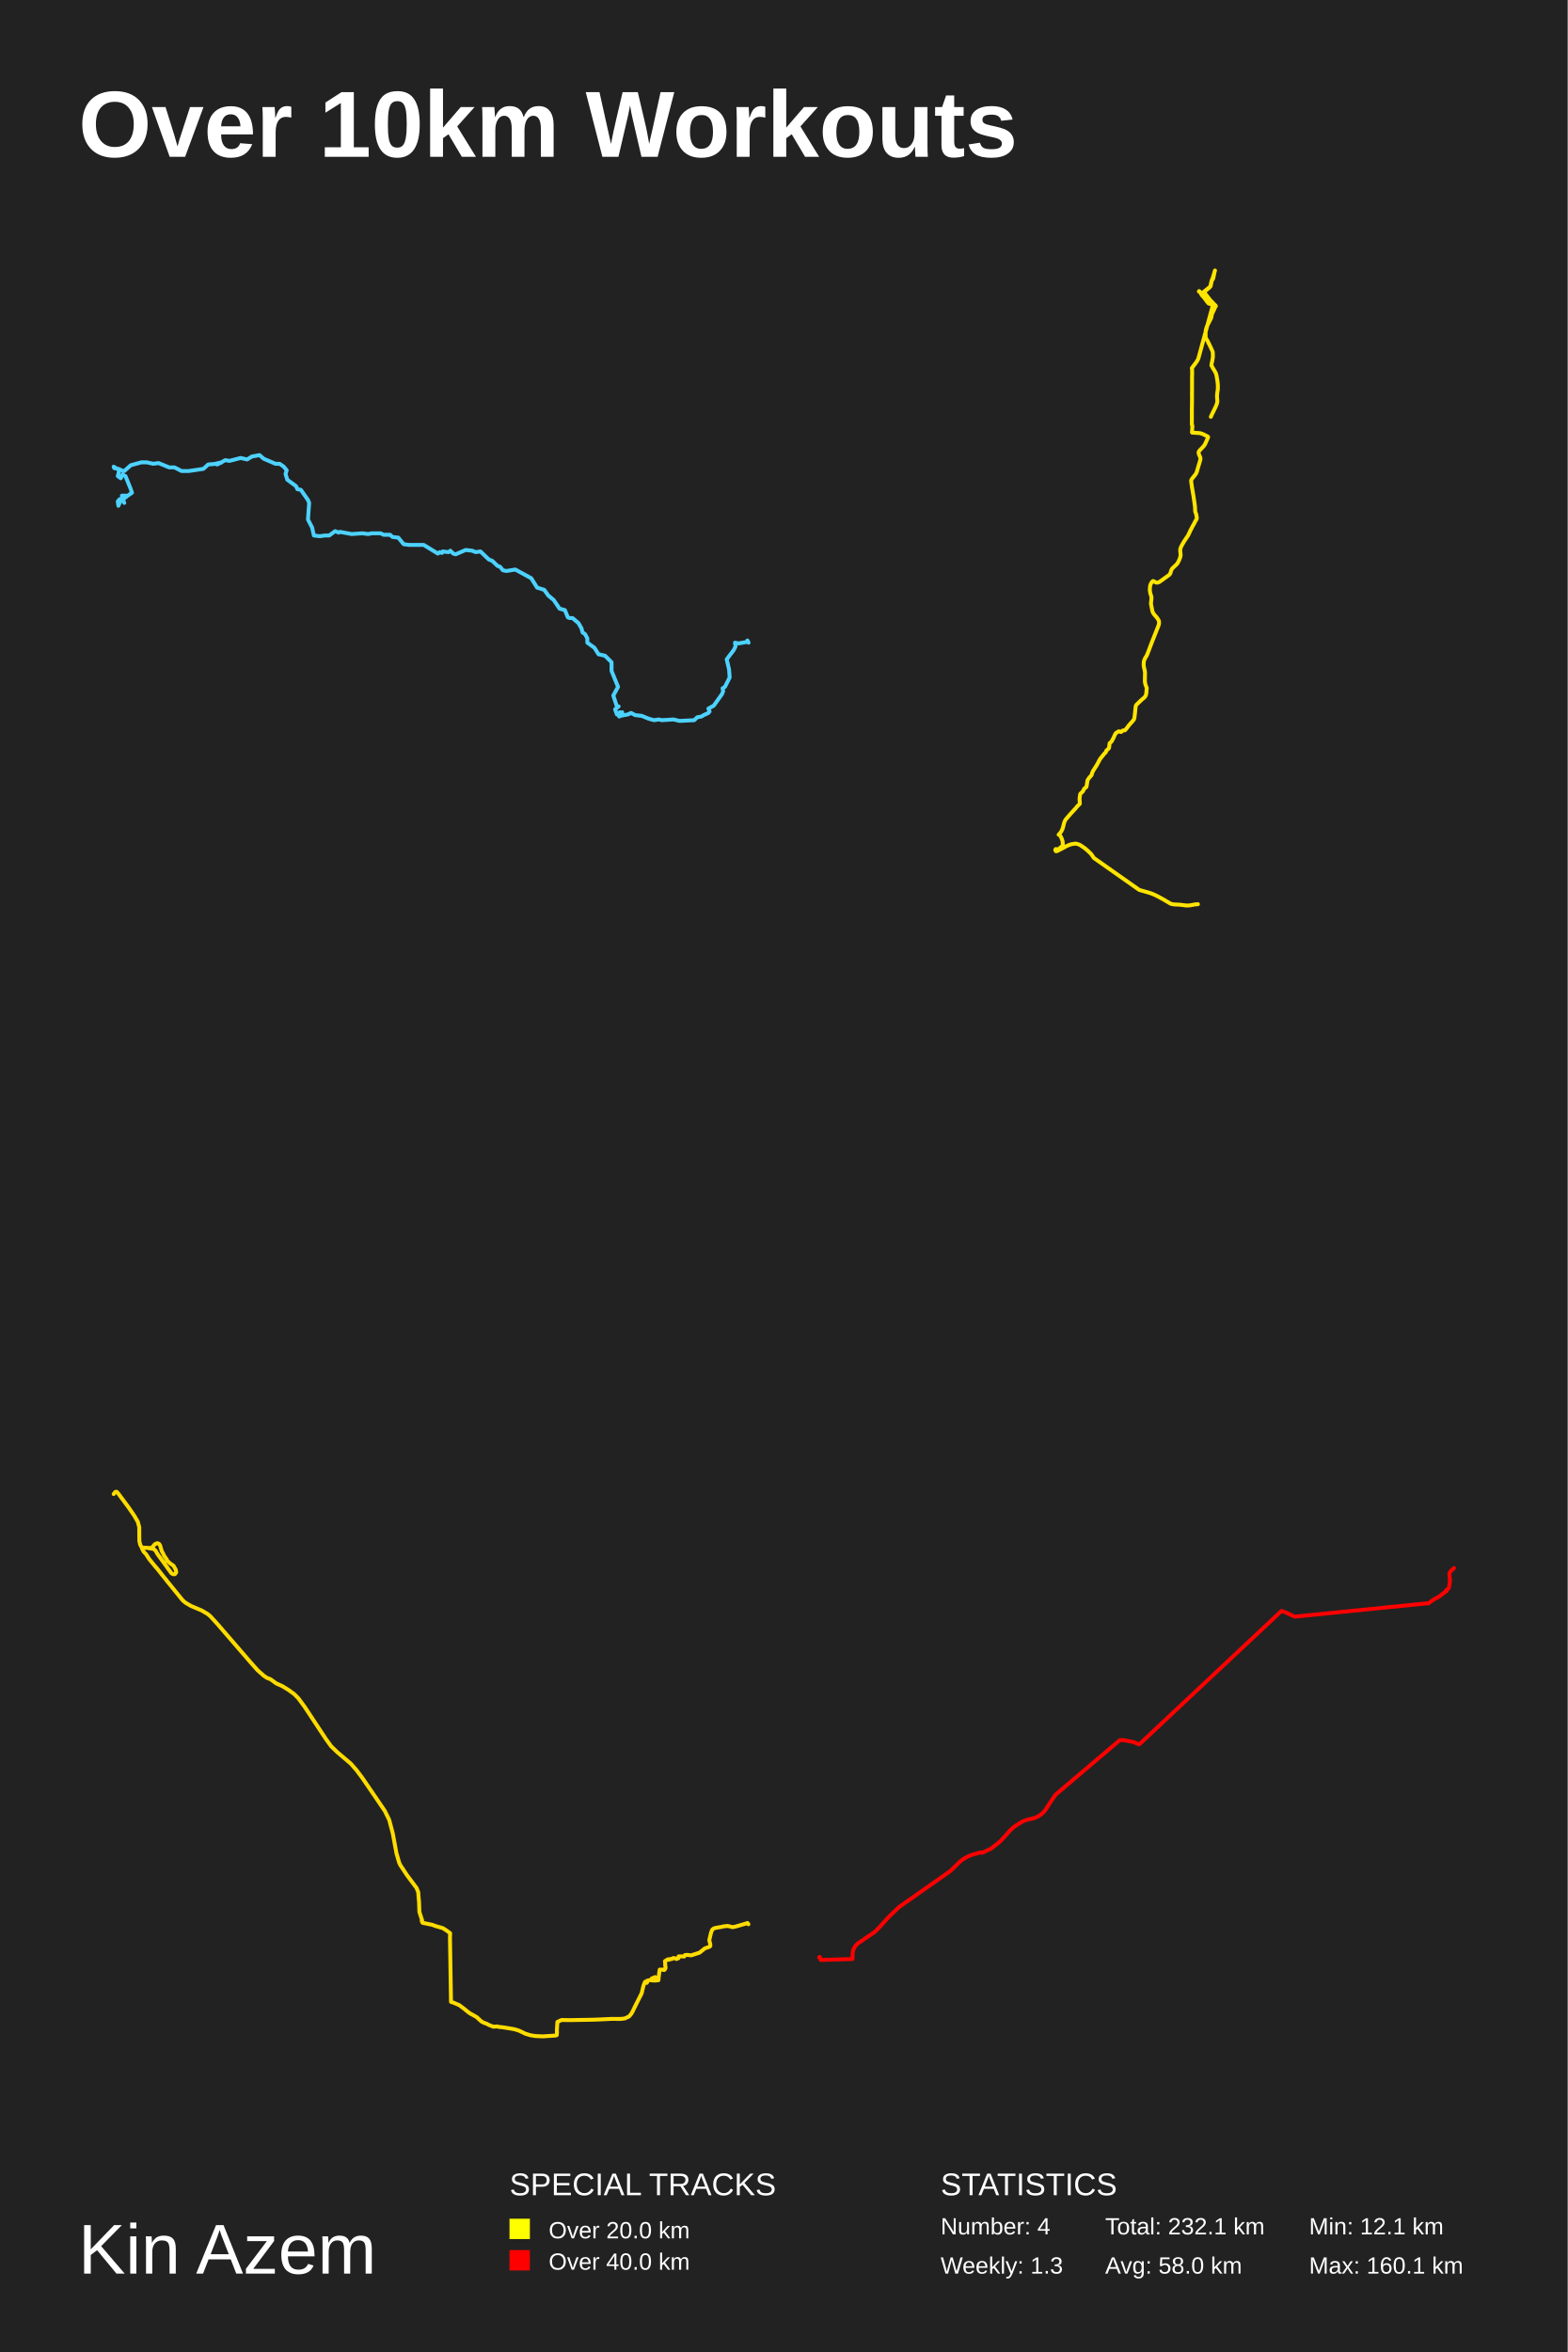
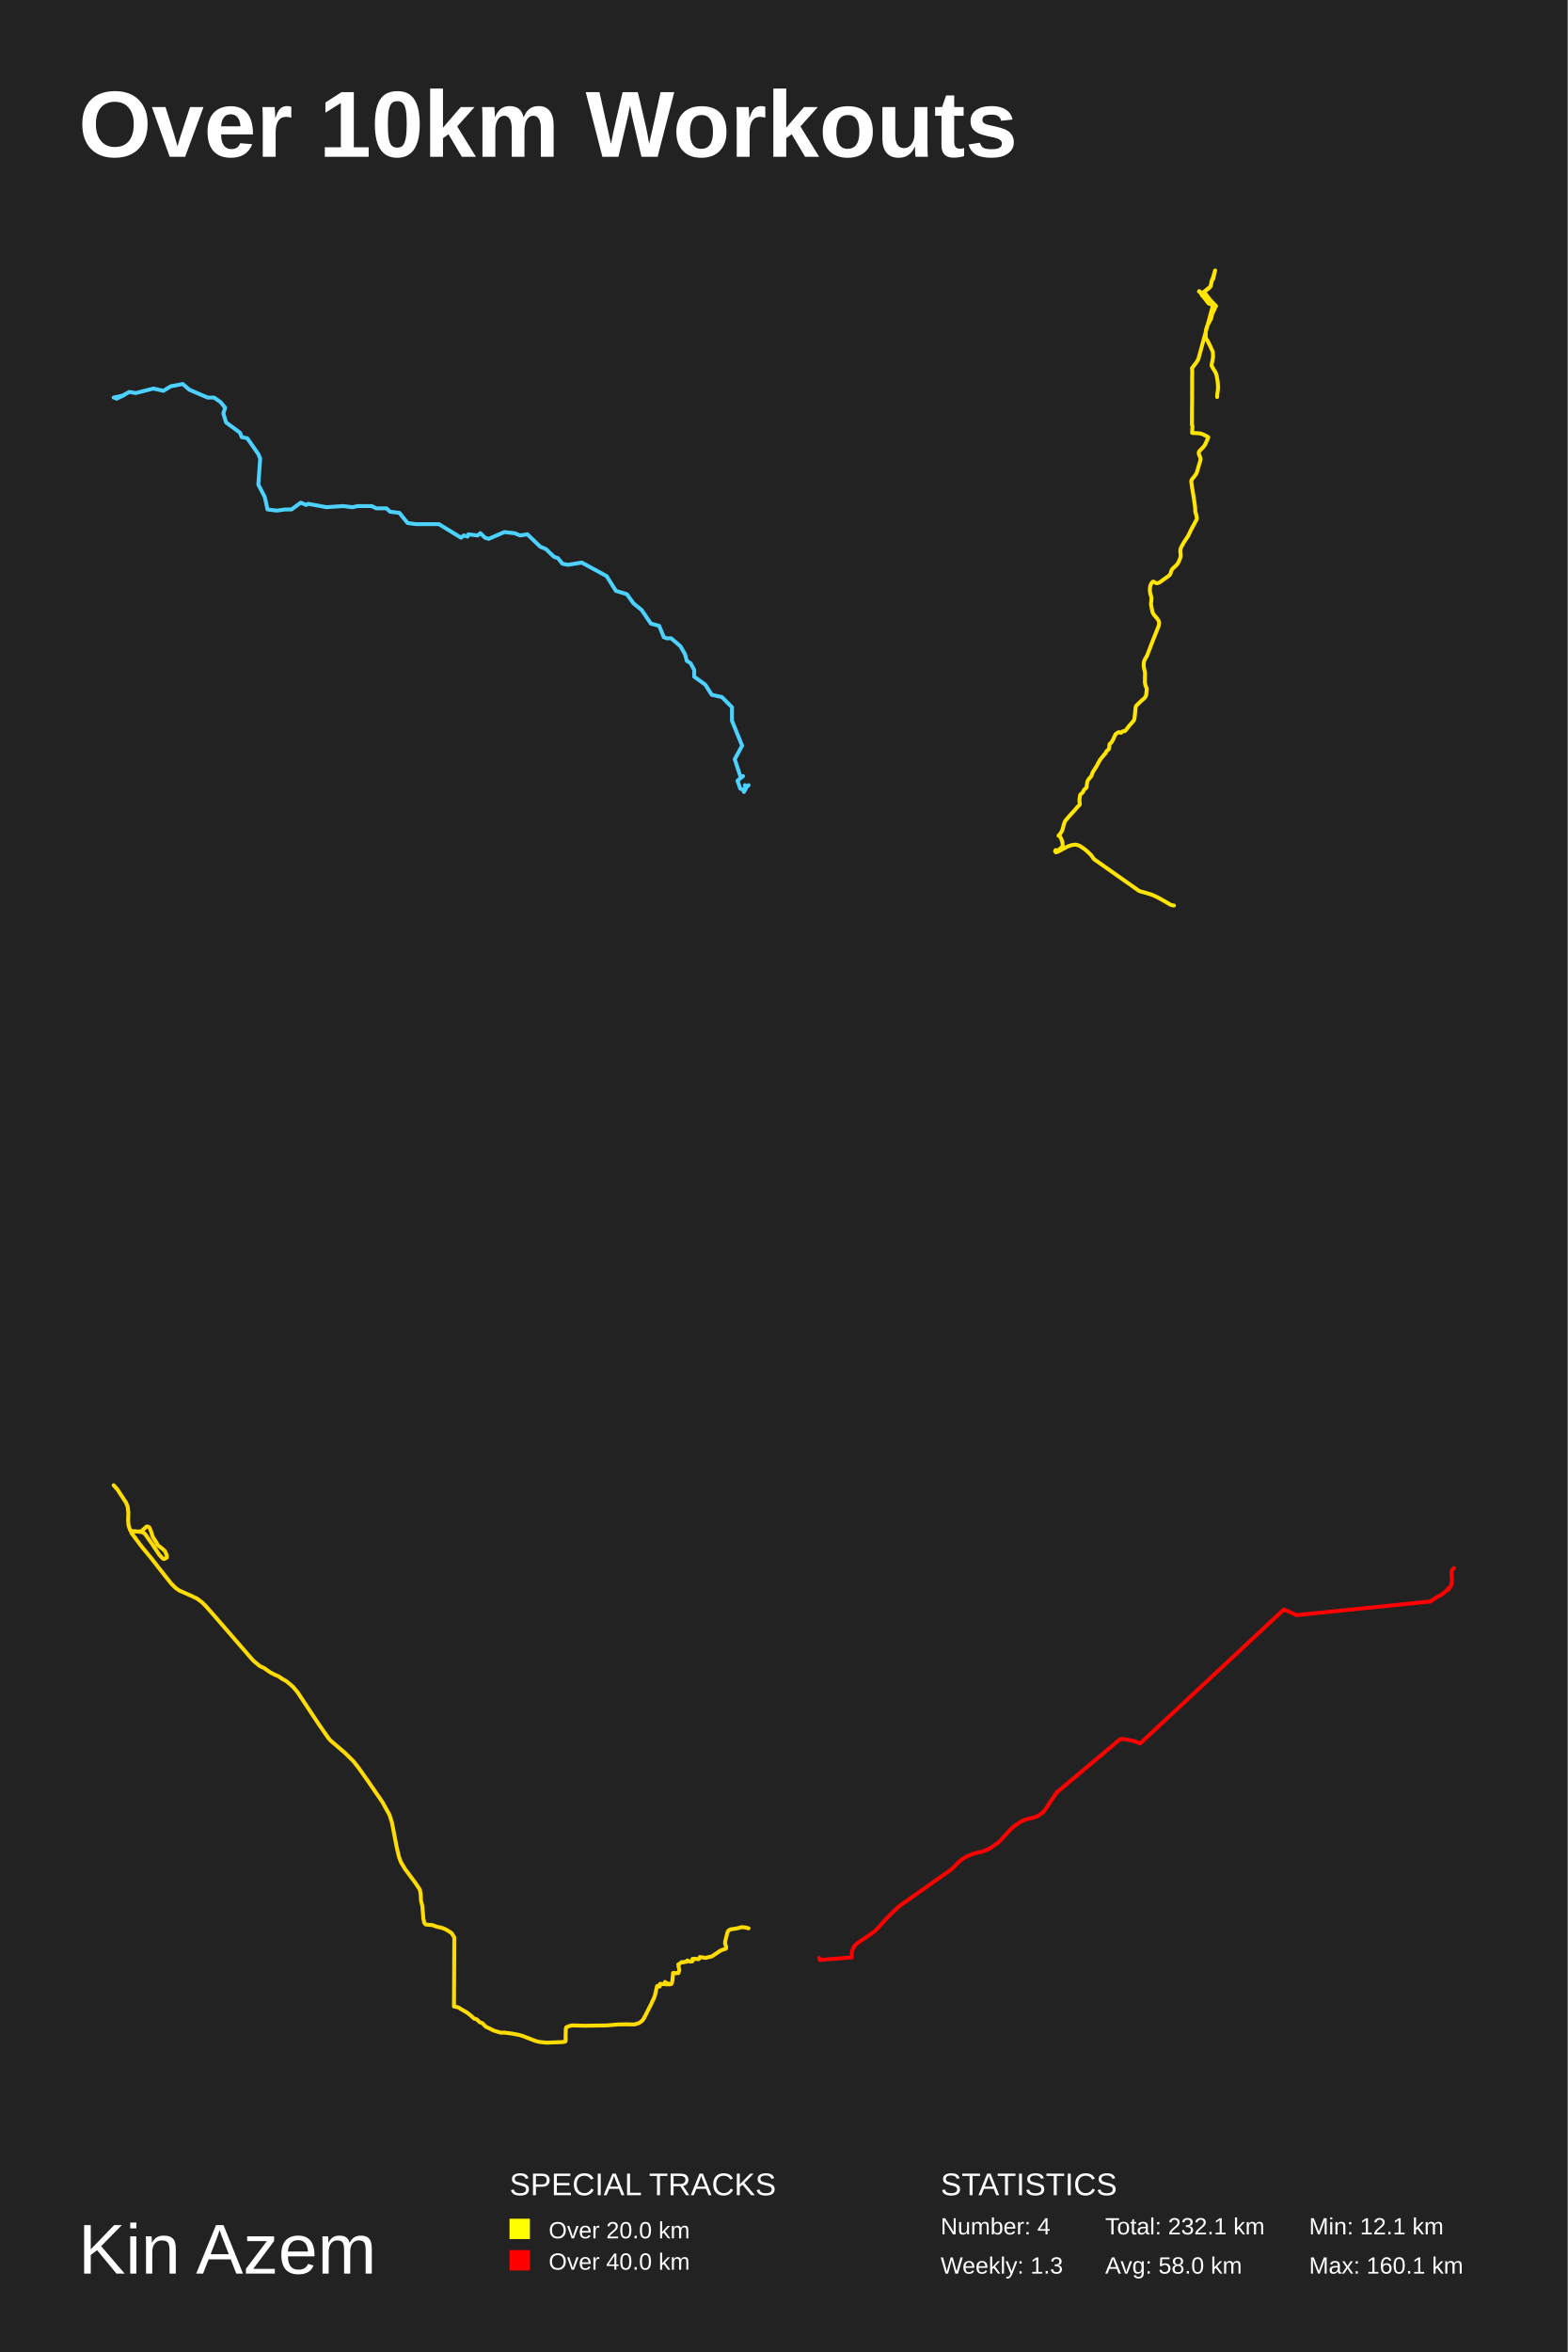
<svg xmlns="http://www.w3.org/2000/svg" baseProfile="full" height="300mm" version="1.1" viewBox="0,0,200,300" width="200mm">
  <defs />
  <rect fill="#222222" height="300" width="200" x="0" y="0" />
  <text fill="#FFFFFF" style="font-size:12px; font-family:Arial; font-weight:bold;" x="10" y="20">Over 10km Workouts</text>
  <text fill="#FFFFFF" style="font-size:9px; font-family:Arial" x="10" y="290">Kin Azem</text>
  <text fill="#FFFFFF" style="font-size:4px; font-family:Arial" x="65" y="280">SPECIAL TRACKS</text>
  <rect fill="yellow" height="2.6" width="2.6" x="65" y="283" />
  <text fill="#FFFFFF" style="font-size:3px; font-family:Arial" x="70" y="285.5">Over 20.0 km</text>
  <rect fill="red" height="2.6" width="2.6" x="65" y="287" />
  <text fill="#FFFFFF" style="font-size:3px; font-family:Arial" x="70" y="289.5">Over 40.0 km</text>
  <text fill="#FFFFFF" style="font-size:4px; font-family:Arial" x="120" y="280">STATISTICS</text>
  <text fill="#FFFFFF" style="font-size:3px; font-family:Arial" x="120" y="285">Number: 4</text>
  <text fill="#FFFFFF" style="font-size:3px; font-family:Arial" x="120" y="290">Weekly: 1.3</text>
  <text fill="#FFFFFF" style="font-size:3px; font-family:Arial" x="141" y="285">Total: 232.1 km</text>
  <text fill="#FFFFFF" style="font-size:3px; font-family:Arial" x="141" y="290">Avg: 58.0 km</text>
  <text fill="#FFFFFF" style="font-size:3px; font-family:Arial" x="167" y="285">Min: 12.1 km</text>
  <text fill="#FFFFFF" style="font-size:3px; font-family:Arial" x="167" y="290">Max: 160.1 km</text>
-   <polyline fill="none" opacity="1" points="95.5,81.975 95.349,81.698 95.425,81.79 95.274,81.883 94.219,82.067 93.767,81.975 93.842,82.437 93.616,82.899 92.712,84.1 93.013,85.393 93.089,86.409 92.486,87.61 92.185,87.795 92.26,88.165 92.109,88.534 91.054,90.012 90.376,90.382 90.527,90.751 90.376,90.936 89.773,91.213 89.472,91.398 88.945,91.49 88.568,91.86 86.684,91.952 85.931,91.768 84.424,91.86 84.047,91.768 83.444,91.86 82.766,91.675 81.862,91.306 81.033,91.213 80.506,90.936 80.129,91.121 79.149,91.306 78.999,91.213 79.375,90.844 78.999,91.213 79.225,90.936 79.074,90.844 79.149,91.121 78.999,91.398 78.923,91.213 78.697,91.121 78.471,90.474 78.923,90.105 78.697,90.105 78.245,88.719 78.848,87.61 78.019,85.578 78.019,84.469 77.19,83.638 76.361,83.453 75.834,82.622 74.93,81.975 74.93,81.421 74.628,80.867 74.327,80.682 74.176,80.127 73.8,79.481 73.046,78.834 72.669,78.834 72.443,78.742 72.067,77.818 71.388,77.633 70.635,76.525 69.957,75.97 69.429,75.231 68.525,74.954 67.772,73.753 65.737,72.644 64.607,72.829 64.155,72.737 63.778,72.275 63.477,72.182 62.799,71.536 62.347,71.351 61.292,70.335 60.689,70.427 60.237,70.242 59.408,70.15 58.127,70.704 57.826,70.612 57.449,70.242 57.223,70.427 56.469,70.335 56.394,70.52 56.093,70.427 55.867,70.612 54.058,69.503 52.174,69.503 51.496,69.411 50.818,68.58 50.065,68.487 49.763,68.21 48.934,68.21 48.558,68.025 47.427,68.025 46.975,68.118 46.222,68.025 44.866,68.118 43.359,67.84 43.208,67.933 42.756,67.748 42.002,68.302 41.475,68.302 40.797,68.395 40.043,68.302 39.817,67.286 39.29,66.27 39.44,64.145 39.29,63.776 38.386,62.482 37.933,62.39 37.783,62.02 36.653,61.189 36.427,60.45 36.577,59.988 36.2,59.526 35.673,59.156 35.146,59.156 33.639,58.51 33.111,58.048 32.132,58.232 31.529,58.602 30.7,58.417 29.268,58.787 28.741,58.694 28.063,59.064 27.46,59.156 28.289,58.971 27.686,59.249 27.535,59.156 27.611,59.156 26.556,59.249 25.953,59.803 24.069,60.08 23.165,60.08 22.261,59.618 21.583,59.618 20.227,59.064 19.548,59.156 18.72,58.971 18.041,58.971 16.685,59.341 15.856,60.08 15.706,60.08 15.103,59.803 14.575,59.711 14.5,59.526 15.103,59.895 15.178,60.172 15.027,60.727 15.404,61.004 15.63,60.542 16.007,60.727 16.685,62.39 16.836,62.852 16.158,63.314 16.082,63.406 16.082,63.221 15.555,63.221 15.856,63.314 15.63,63.776 15.253,63.683 15.027,63.96 15.103,64.515 15.63,63.314 15.932,63.406 15.706,63.868 15.856,64.145" stroke="#4dd2ff" stroke-dasharray="none" stroke-linecap="round" stroke-linejoin="round" stroke-width="0.5" />
-   <polyline fill="none" opacity="1" points="154.474,53.165 154.591,52.904 155.108,51.846 155.246,51.488 155.297,51.236 155.305,51.138 155.261,50.609 155.276,50.268 155.363,49.649 155.37,49.237 155.348,48.878 155.29,48.429 155.21,47.954 155.13,47.649 154.977,47.344 154.722,46.932 154.62,46.725 154.547,46.627 154.576,46.358 154.642,46.098 154.736,45.568 154.729,45.066 154.714,44.887 154.634,44.689 154.372,44.124 154.212,43.793 154.182,43.784 154.168,43.766 154.168,43.694 154.015,43.407 153.913,43.254 153.84,43.201 153.818,43.156 153.825,43.12 153.811,43.021 153.803,42.429 153.833,42.088 153.971,41.622 154.51,40.573 154.561,40.375 154.598,40.124 154.678,39.927 154.889,39.496 155.013,39.2 155.042,39.084 155.071,39.084 155.086,39.102 155.108,39.075 155.108,39.012 154.372,38.249 153.796,37.505 153.621,37.254 153.607,37.218 153.621,37.182 153.891,36.976 154.445,36.509 154.612,35.702 154.627,35.657 154.707,35.657 154.693,35.639 154.714,35.541 154.729,35.505 154.787,35.487 154.795,35.388 154.831,35.289 154.846,35.164 154.911,34.886 154.926,34.751 154.977,34.563 155.006,34.5 154.656,35.657 154.642,35.657 154.627,35.675 154.54,35.917 154.459,36.348 154.379,36.59 154.212,36.751 153.898,37.003 153.585,37.218 153.461,37.326 153.33,37.478 153.301,37.478 153.25,37.37 153.199,37.37 153.199,37.379 153.242,37.424 153.308,37.523 153.33,37.577 153.41,37.684 153.417,37.747 153.395,37.747 153.293,37.604 153.097,37.236 152.995,37.128 152.965,37.137 152.951,37.182 153.075,37.245 153.191,37.352 153.33,37.604 153.942,38.402 153.986,38.474 154.175,38.698 154.226,38.725 154.561,38.824 154.773,38.913 154.875,38.976 154.926,39.075 154.984,39.128 154.984,39.128 154.948,39.146 154.94,39.182 154.867,39.146 154.809,39.164 154.853,39.173 154.889,39.164 154.948,39.173 154.955,39.164 154.933,39.155 154.962,39.155 154.984,39.128 153.381,37.657 153.424,37.684 153.512,37.837 153.752,38.142 153.971,38.447 154.197,38.689 154.816,38.904 154.875,38.904 154.918,38.832 154.897,38.797 154.795,38.707 152.871,45.766 152.732,46.026 152.608,46.214 152.047,46.959 152.076,47.039 152.084,47.165 152.091,47.757 152.076,47.936 152.076,49.649 152.069,50.223 152.076,50.842 152.054,52.393 152.054,53.514 152.047,54.151 152.105,54.268 152.12,54.339 152.069,55.164 152.091,55.182 152.834,55.227 153.053,55.245 153.191,55.272 153.483,55.38 154.037,55.658 154.088,55.684 154.131,55.747 154.059,55.936 153.767,56.59 153.643,56.805 153.381,57.11 153.155,57.334 152.98,57.532 152.944,57.604 152.914,57.702 152.929,57.855 152.973,57.989 153.111,58.312 153.155,58.473 153.118,58.706 152.834,59.657 152.739,59.998 152.659,60.249 152.557,60.455 152.062,61.083 151.967,61.262 151.967,61.415 152.062,62.105 152.273,63.36 152.426,64.418 152.455,64.669 152.47,64.983 152.47,65.109 152.492,65.297 152.601,65.575 152.681,66.032 152.667,66.194 152.448,66.561 152.346,66.785 152.2,67.028 151.887,67.628 151.595,68.256 151.056,69.063 150.765,69.574 150.648,69.816 150.575,70.049 150.568,70.273 150.604,70.578 150.619,70.838 150.568,71.08 150.4,71.519 150.233,71.824 150.116,71.977 149.613,72.452 149.526,72.559 149.489,72.604 149.402,72.802 149.336,73.053 149.227,73.268 149.037,73.42 147.915,74.227 147.704,74.308 147.638,74.317 147.5,74.308 147.332,74.227 147.266,74.173 147.113,74.11 147.011,74.164 146.844,74.406 146.742,74.666 146.698,74.989 146.691,75.303 146.749,75.67 146.836,75.93 146.902,76.19 146.902,76.334 146.836,76.917 146.844,77.069 147.019,77.956 147.077,78.118 147.208,78.333 147.602,78.79 147.784,79.059 147.857,79.238 147.871,79.462 147.828,79.705 147.74,79.938 146.96,81.901 146.377,83.434 146.232,83.73 146.115,83.9 145.977,84.205 145.947,84.312 145.918,84.482 145.904,84.85 145.947,85.128 146.035,85.504 146.079,85.782 146.057,86.939 146.13,87.315 146.283,87.718 146.297,87.781 146.239,88.435 146.188,88.669 146.079,88.866 145.918,89.027 145.678,89.224 145.182,89.699 144.985,89.888 144.92,89.986 144.898,90.058 144.862,90.309 144.803,90.927 144.723,91.591 144.65,91.788 144.424,92.066 144.074,92.451 143.768,92.854 143.615,93.043 143.506,93.15 143.258,93.168 143.164,93.231 143.061,93.338 143.018,93.365 142.938,93.347 142.814,93.285 142.704,93.285 142.398,93.482 142.333,93.535 142.158,93.876 142.07,94.1 141.823,94.557 141.75,94.647 141.582,94.772 141.553,94.844 141.495,95.364 141.429,95.489 141.145,95.731 141.065,95.973 140.941,96.063 140.467,96.654 140.321,96.852 139.921,97.596 139.432,98.357 139.323,98.617 139.257,98.85 139.163,98.985 138.988,99.155 138.776,99.46 138.733,99.576 138.616,100.32 138.587,100.392 138.368,100.553 138.288,100.661 138.164,100.92 137.982,101.109 137.858,101.207 137.8,101.333 137.734,101.772 137.727,101.978 137.763,102.453 137.763,102.516 137.749,102.543 137.596,102.686 137.392,102.892 137.261,103.062 136.532,103.86 135.978,104.505 135.89,104.64 135.803,104.828 135.723,105.079 135.65,105.401 135.555,105.724 135.417,106.002 135.256,106.253 135.096,106.414 135.06,106.468 135.111,106.432 135.162,106.459 135.198,106.504 135.395,106.835 135.548,107.247 135.57,107.409 135.592,107.731 135.592,107.803 135.548,107.892 134.994,108.341 134.892,108.341 134.739,108.296 134.681,108.305 134.637,108.385 134.63,108.439 134.71,108.574 134.746,108.582 134.826,108.565 134.987,108.493 135.307,108.332 136.124,107.892 136.328,107.803 136.685,107.677 137.027,107.624 137.224,107.606 137.348,107.624 137.661,107.722 137.844,107.812 138.405,108.197 138.791,108.529 139.199,108.923 139.563,109.443 145.343,113.511 146.385,113.807 146.822,113.941 147.121,114.057 147.441,114.201 147.777,114.371 148.476,114.756 149.314,115.249 149.402,115.285 149.584,115.33 149.759,115.357 150.488,115.392 151.384,115.5 151.668,115.491 151.952,115.455 152.397,115.366 152.827,115.33" stroke="#ffe500" stroke-dasharray="none" stroke-linecap="round" stroke-linejoin="round" stroke-width="0.5" />
-   <polyline fill="none" opacity="1" points="95.479,245.44 95.479,245.423 95.444,245.374 95.347,245.282 95.035,245.39 93.799,245.748 93.445,245.815 93.202,245.74 92.82,245.657 92.264,245.715 92.111,245.765 91.341,245.898 91.063,245.973 90.862,246.132 90.709,246.515 90.487,247.473 90.605,247.956 90.625,248.206 90.535,248.306 89.917,248.522 89.244,249.064 88.181,249.405 87.633,249.347 87.376,249.372 87.299,249.555 86.98,249.538 86.577,249.538 86.549,249.588 86.563,249.763 86.299,249.871 86.077,249.772 85.904,249.747 85.862,249.78 85.695,249.88 85.584,249.855 85.334,249.971 85.244,249.905 85.084,249.988 84.834,250.146 84.862,250.421 84.862,250.654 84.897,250.854 84.904,251.021 84.834,251.187 84.723,251.279 84.626,251.204 84.584,251.246 84.334,251.229 84.168,251.229 84.112,251.529 84.022,252.295 84.001,252.578 83.841,252.595 83.494,252.587 83.369,252.612 83.348,252.612 83.376,252.57 83.39,252.562 83.383,252.603 83.314,252.495 83.314,252.478 83.279,252.487 83.334,252.503 83.376,252.528 83.383,252.495 83.355,252.52 83.3,252.503 83.57,252.537 83.543,252.528 83.473,252.52 83.376,252.495 83.237,252.587 83.258,252.562 83.314,252.478 83.265,252.404 83.223,252.429 83.14,252.362 83.584,252.179 83.369,252.612 83.654,252.595 83.64,252.62 83.64,252.595 83.626,252.595 83.64,252.595 83.654,252.587 83.654,252.612 83.675,252.628 83.647,252.603 83.633,252.62 83.369,252.603 83.272,252.612 82.89,252.562 82.543,252.645 82.487,252.878 82.515,252.912 82.55,252.87 82.508,252.837 82.341,252.77 82.321,252.812 82.341,252.845 82.328,252.828 82.376,252.853 82.355,252.812 82.286,252.787 82.098,253.253 81.862,254.236 81.73,254.527 81.71,254.511 81.723,254.519 80.973,256.01 80.696,256.593 80.592,256.743 80.571,256.826 80.244,257.209 79.696,257.459 79.161,257.517 78.974,257.517 78.036,257.509 76.335,257.592 75.654,257.617 72.703,257.667 71.648,257.651 71.391,257.767 71.113,257.9 71.044,258.933 71.058,259.233 71.044,259.391 71.03,259.583 70.891,259.633 69.273,259.741 68.294,259.699 67.641,259.591 67.023,259.4 66.225,259.016 65.641,258.833 64.926,258.708 64.135,258.583 63.649,258.533 63.399,258.475 62.94,258.508 62.343,258.275 62.156,258.159 61.704,257.992 61.42,257.842 61.003,257.459 60.822,257.292 60.316,257.001 60.066,256.876 59.725,256.643 59.26,256.26 58.586,255.752 58.205,255.593 57.885,255.452 57.538,255.344 57.406,247.214 57.427,246.581 56.982,246.248 56.503,245.94 56.253,245.865 55.545,245.665 55.163,245.515 54.288,245.332 53.913,245.257 53.795,244.999 53.858,244.965 53.504,243.866 53.462,242.608 53.406,242.041 53.358,241.35 53.143,240.817 51.913,239.168 51.066,237.885 50.927,237.593 50.573,236.36 50.115,233.877 49.657,232.136 49.094,230.986 48.011,229.387 46.226,226.779 45.49,225.796 44.747,224.946 43.06,223.521 42.255,222.746 41.595,221.838 38.859,217.697 38.074,216.63 37.54,216.088 36.845,215.58 36.338,215.263 35.977,215.047 35.255,214.73 34.512,214.188 34.04,214.005 33.658,213.747 32.86,213.038 31.992,212.063 27.77,207.179 26.846,206.163 26.485,205.863 25.749,205.429 24.36,204.838 23.638,204.412 23.298,204.112 21.409,201.787 21.354,201.737 21.291,201.629 20.743,200.954 19.951,199.953 19.937,199.962 19.048,198.878 18.611,198.211 18.632,198.236 18.34,197.936 18.118,197.519 18.222,197.403 19.159,197.453 19.395,197.386 19.77,196.953 20.069,196.836 20.284,196.911 20.423,197.111 20.631,197.836 20.798,198.128 20.937,198.436 21.291,198.936 21.27,198.945 21.27,198.961 21.277,198.97 21.34,199.086 21.479,199.203 21.687,199.403 22.145,199.72 22.43,200.237 22.485,200.553 22.312,200.787 22.069,200.787 21.854,200.653 20.777,199.153 20.111,198.245 19.833,197.77 19.611,197.578 18.791,197.436 18.666,197.419 18.645,197.411 18.347,197.428 18.069,197.369 17.882,197.019 17.777,196.544 17.771,195.819 17.764,194.794 17.583,194.11 17.139,193.343 16.403,192.268 15.069,190.476 14.882,190.276 14.722,190.292 14.5,190.567" stroke="#ffdc00" stroke-dasharray="none" stroke-linecap="round" stroke-linejoin="round" stroke-width="0.5" />
-   <polyline fill="none" opacity="1" points="185.5,200.008 185.341,200.154 185.183,200.297 185.071,200.42 184.995,200.513 184.926,200.638 184.905,200.723 184.906,200.793 184.904,200.793 184.958,201.348 184.98,201.613 184.957,201.882 184.939,202.026 184.904,202.181 184.895,202.193 184.892,202.225 184.845,202.494 184.813,202.569 184.736,202.674 184.645,202.736 184.536,202.807 184.481,202.846 184.484,202.843 184.477,202.856 184.488,202.87 184.495,202.884 184.498,202.902 184.51,202.916 184.514,202.934 184.528,202.915 184.529,202.914 184.523,202.923 184.535,202.916 184.535,202.922 184.542,202.924 184.54,202.939 184.536,202.95 184.533,202.945 184.524,202.953 184.512,202.967 184.509,202.967 184.505,202.971 184.502,202.97 184.505,202.967 184.505,202.964 184.504,202.965 184.5,202.962 184.495,202.974 184.483,202.974 184.468,202.984 184.476,202.997 184.471,202.993 184.474,202.992 184.474,202.995 184.476,202.995 184.47,202.994 184.475,202.991 184.474,202.995 184.476,202.994 184.477,202.993 184.475,202.996 184.47,202.997 184.474,202.994 184.472,202.997 184.47,202.996 184.473,202.999 184.474,202.997 184.47,202.998 184.47,202.995 184.466,202.998 184.471,202.993 184.471,202.997 184.474,202.996 184.474,202.998 184.475,202.996 184.476,202.992 184.472,202.994 184.473,202.993 184.463,202.999 184.474,202.994 184.466,203 184.464,203.003 184.467,203.001 184.469,202.991 184.463,202.989 184.456,202.993 184.456,202.991 184.452,202.986 184.446,202.992 184.377,203.049 184.178,203.195 183.929,203.393 183.791,203.499 183.703,203.569 183.626,203.629 182.808,204.074 182.795,204.097 182.211,204.523 182.189,204.506 182.181,204.495 182.185,204.5 182.182,204.496 165.16,206.205 164.004,205.656 163.743,205.566 163.481,205.484 145.349,222.493 145.298,222.474 145.13,222.42 144.953,222.356 144.871,222.317 144.731,222.247 144.615,222.208 144.54,222.188 144.538,222.185 144.54,222.179 144.539,222.181 144.535,222.179 144.535,222.181 144.531,222.18 144.404,222.162 143.827,222.047 143.504,221.983 143.424,221.97 143.298,221.955 143.136,221.948 142.885,221.964 142.853,221.965 134.677,228.904 134.473,229.181 133.746,230.266 133.494,230.671 133.338,230.897 133.209,231.058 133.114,231.16 132.965,231.303 132.808,231.433 132.643,231.552 132.47,231.661 132.35,231.726 132.229,231.785 132.105,231.836 131.916,231.903 131.586,231.988 131.119,232.094 130.855,232.17 130.662,232.24 130.537,232.292 130.354,232.384 130.177,232.486 129.951,232.635 129.502,232.939 129.339,233.057 129.236,233.141 128.929,233.406 128.197,234.218 128.018,234.423 127.694,234.775 127.544,234.922 126.339,235.862 126.193,235.896 125.311,236.327 125.166,236.275 125.03,236.295 124.505,236.439 124.243,236.51 124.048,236.569 123.794,236.661 123.547,236.768 123.307,236.889 123.073,237.021 122.848,237.168 122.684,237.287 122.425,237.496 122.276,237.632 122.085,237.818 122,237.925 121.904,238.016 121.221,238.663 114.745,243.213 114.458,243.483 113.966,243.949 113.614,244.276 113.115,244.8 112.989,244.938 112.826,245.121 112.584,245.392 112.298,245.701 111.927,246.105 111.756,246.276 111.666,246.356 111.478,246.501 111.151,246.725 110.753,246.995 110.389,247.24 109.875,247.598 109.495,247.857 109.374,247.951 109.291,248.029 109.155,248.18 109.103,248.257 109.006,248.411 108.92,248.574 108.846,248.758 108.809,248.881 108.795,248.95 108.784,249.053 108.766,249.439 108.763,249.586 108.762,249.875 104.708,249.992 104.724,249.98 104.731,249.971 104.73,249.964 104.727,249.962 104.718,249.946 104.679,249.878 104.657,249.833 104.629,249.767 104.616,249.718 104.612,249.704 104.599,249.663 104.586,249.623 104.582,249.621 104.575,249.605 104.57,249.61 104.57,249.611 104.57,249.61 104.539,249.635 104.5,249.675" stroke="red" stroke-dasharray="none" stroke-linecap="round" stroke-linejoin="round" stroke-width="0.5" />
+   <polyline fill="none" opacity="1" points="95.5,100.152 94.912,100.729 95.265,100.297 95.03,100.152 95.147,100.585 94.912,101.017 94.795,100.729 94.442,100.585 94.089,99.576 94.795,98.999 94.442,98.999 93.737,96.837 94.677,95.108 93.384,91.937 93.384,90.207 92.091,88.91 90.798,88.621 89.975,87.324 88.564,86.315 88.564,85.45 88.094,84.586 87.623,84.297 87.388,83.432 86.8,82.423 85.625,81.414 85.037,81.414 84.684,81.27 84.097,79.829 83.038,79.541 81.863,77.811 80.805,76.946 79.982,75.793 78.571,75.361 77.396,73.487 74.221,71.757 72.458,72.045 71.753,71.901 71.165,71.181 70.694,71.036 69.636,70.027 68.931,69.739 67.285,68.154 66.345,68.298 65.639,68.009 64.346,67.865 62.348,68.73 61.877,68.586 61.29,68.009 60.937,68.298 59.761,68.154 59.644,68.442 59.173,68.298 58.821,68.586 55.999,66.856 53.06,66.856 52.002,66.712 50.944,65.415 49.769,65.271 49.298,64.838 48.005,64.838 47.417,64.55 45.654,64.55 44.948,64.694 43.773,64.55 41.657,64.694 39.306,64.262 39.07,64.406 38.365,64.118 37.189,64.983 36.366,64.983 35.308,65.127 34.133,64.983 33.78,63.397 32.957,61.811 33.192,58.496 32.957,57.92 31.546,55.902 30.841,55.757 30.606,55.181 28.843,53.884 28.49,52.73 28.725,52.01 28.137,51.289 27.314,50.712 26.491,50.712 24.14,49.703 23.317,48.983 21.789,49.271 20.848,49.848 19.555,49.559 17.321,50.136 16.499,49.992 15.44,50.568 14.5,50.712 15.793,50.424 14.853,50.857 14.618,50.712 14.735,50.712" stroke="#4dd2ff" stroke-dasharray="none" stroke-linecap="round" stroke-linejoin="round" stroke-width="0.5" />
+   <polyline fill="none" opacity="1" points="155.279,50.637 155.294,50.296 155.381,49.676 155.389,49.263 155.367,48.903 155.308,48.454 155.228,47.978 155.148,47.672 154.994,47.367 154.739,46.954 154.637,46.747 154.564,46.648 154.593,46.379 154.659,46.118 154.754,45.588 154.746,45.085 154.732,44.905 154.651,44.707 154.389,44.141 154.228,43.809 154.199,43.8 154.184,43.782 154.184,43.71 154.031,43.423 153.929,43.27 153.856,43.216 153.834,43.171 153.841,43.135 153.826,43.036 153.819,42.443 153.848,42.102 153.987,41.635 154.527,40.583 154.578,40.386 154.615,40.134 154.695,39.936 154.907,39.505 155.031,39.209 155.06,39.092 155.089,39.092 155.104,39.11 155.126,39.083 155.126,39.02 154.389,38.256 153.812,37.51 153.637,37.259 153.622,37.223 153.637,37.187 153.907,36.98 154.462,36.513 154.629,35.704 154.644,35.659 154.724,35.659 154.71,35.641 154.732,35.542 154.746,35.506 154.805,35.488 154.812,35.39 154.848,35.291 154.863,35.165 154.929,34.886 154.943,34.752 154.994,34.563 155.024,34.5 154.673,35.659 154.659,35.659 154.644,35.677 154.556,35.92 154.476,36.351 154.396,36.594 154.228,36.755 153.914,37.007 153.6,37.223 153.476,37.331 153.345,37.483 153.315,37.483 153.264,37.375 153.213,37.375 153.213,37.384 153.257,37.429 153.323,37.528 153.345,37.582 153.425,37.69 153.432,37.753 153.41,37.753 153.308,37.609 153.111,37.241 153.009,37.133 152.979,37.142 152.965,37.187 153.089,37.25 153.206,37.358 153.345,37.609 153.958,38.409 154.002,38.481 154.191,38.705 154.242,38.732 154.578,38.831 154.79,38.921 154.892,38.984 154.943,39.083 155.002,39.137 155.002,39.137 154.965,39.155 154.958,39.191 154.885,39.155 154.827,39.173 154.87,39.182 154.907,39.173 154.965,39.182 154.973,39.173 154.951,39.164 154.98,39.164 155.002,39.137 153.396,37.663 153.439,37.69 153.527,37.843 153.768,38.148 153.987,38.454 154.213,38.696 154.834,38.912 154.892,38.912 154.936,38.84 154.914,38.804 154.812,38.714 152.885,45.786 152.746,46.046 152.622,46.235 152.06,46.981 152.089,47.061 152.096,47.187 152.103,47.78 152.089,47.96 152.089,49.676 152.082,50.251 152.089,50.871 152.067,52.425 152.067,53.548 152.06,54.186 152.118,54.303 152.133,54.375 152.082,55.201 152.103,55.219 152.848,55.264 153.067,55.282 153.206,55.309 153.498,55.417 154.053,55.695 154.104,55.722 154.148,55.785 154.075,55.974 153.783,56.629 153.658,56.845 153.396,57.15 153.169,57.375 152.994,57.573 152.958,57.644 152.928,57.743 152.943,57.896 152.987,58.031 153.126,58.354 153.169,58.516 153.133,58.749 152.848,59.702 152.753,60.043 152.673,60.294 152.571,60.501 152.074,61.13 151.979,61.31 151.979,61.462 152.074,62.154 152.286,63.411 152.439,64.471 152.468,64.723 152.483,65.037 152.483,65.163 152.505,65.352 152.614,65.63 152.695,66.088 152.68,66.25 152.461,66.618 152.359,66.843 152.213,67.085 151.899,67.687 151.607,68.316 151.067,69.124 150.775,69.636 150.658,69.879 150.585,70.112 150.578,70.337 150.614,70.642 150.629,70.902 150.578,71.145 150.41,71.585 150.242,71.89 150.125,72.043 149.621,72.519 149.534,72.627 149.497,72.672 149.41,72.869 149.344,73.121 149.234,73.336 149.045,73.489 147.92,74.297 147.709,74.378 147.643,74.387 147.504,74.378 147.336,74.297 147.27,74.244 147.117,74.181 147.015,74.235 146.847,74.477 146.745,74.737 146.701,75.061 146.694,75.375 146.752,75.743 146.84,76.004 146.905,76.264 146.905,76.408 146.84,76.992 146.847,77.144 147.022,78.033 147.081,78.195 147.212,78.411 147.606,78.869 147.789,79.138 147.862,79.318 147.876,79.542 147.833,79.785 147.745,80.018 146.964,81.985 146.38,83.52 146.234,83.817 146.117,83.987 145.978,84.293 145.949,84.4 145.92,84.571 145.905,84.939 145.949,85.218 146.037,85.595 146.08,85.873 146.059,87.032 146.132,87.409 146.285,87.813 146.299,87.876 146.241,88.531 146.19,88.765 146.08,88.962 145.92,89.124 145.679,89.321 145.183,89.797 144.985,89.986 144.92,90.085 144.898,90.156 144.861,90.408 144.803,91.027 144.723,91.692 144.65,91.889 144.423,92.168 144.073,92.554 143.766,92.958 143.613,93.146 143.503,93.254 143.255,93.272 143.16,93.335 143.058,93.443 143.014,93.47 142.934,93.452 142.81,93.389 142.7,93.389 142.394,93.586 142.328,93.64 142.153,93.981 142.065,94.206 141.817,94.664 141.744,94.754 141.576,94.879 141.547,94.951 141.488,95.472 141.423,95.597 141.138,95.84 141.058,96.082 140.934,96.172 140.459,96.765 140.313,96.962 139.912,97.707 139.422,98.471 139.313,98.731 139.247,98.964 139.152,99.099 138.977,99.27 138.765,99.575 138.722,99.692 138.605,100.437 138.576,100.509 138.357,100.67 138.276,100.778 138.152,101.038 137.97,101.227 137.845,101.326 137.787,101.451 137.721,101.891 137.714,102.098 137.751,102.573 137.751,102.636 137.736,102.663 137.583,102.807 137.378,103.013 137.247,103.184 136.517,103.983 135.962,104.629 135.874,104.764 135.787,104.952 135.706,105.204 135.633,105.527 135.538,105.85 135.4,106.128 135.239,106.38 135.079,106.541 135.042,106.595 135.093,106.559 135.144,106.586 135.181,106.631 135.378,106.963 135.531,107.376 135.553,107.538 135.575,107.861 135.575,107.933 135.531,108.023 134.976,108.471 134.874,108.471 134.721,108.427 134.662,108.436 134.619,108.516 134.611,108.57 134.692,108.705 134.728,108.714 134.808,108.696 134.969,108.624 135.29,108.462 136.108,108.023 136.312,107.933 136.67,107.807 137.013,107.753 137.21,107.735 137.334,107.753 137.648,107.852 137.831,107.942 138.393,108.328 138.78,108.66 139.189,109.055 139.554,109.576 145.343,113.651 146.387,113.947 146.825,114.082 147.124,114.198 147.446,114.342 147.782,114.513 148.482,114.899 149.322,115.392 149.41,115.428 149.592,115.473 149.767,115.5" stroke="#ffe500" stroke-dasharray="none" stroke-linecap="round" stroke-linejoin="round" stroke-width="0.5" />
+   <polyline fill="none" opacity="1" points="95.5,245.959 95.064,245.845 94.599,245.81 94.279,245.906 93.93,245.985 93.188,246.098 92.941,246.246 92.803,246.473 92.519,247.615 92.505,247.912 92.65,248.374 92.614,248.549 91.967,248.775 91.8,248.88 90.826,249.534 90.004,249.735 89.277,249.621 89.204,249.83 89.117,249.9 88.586,249.839 88.339,249.865 88.405,250.048 88.325,250.171 88.048,250.205 87.721,250.101 87.692,250.057 87.569,250.232 87.394,250.205 87.307,250.275 87.053,250.31 86.98,250.258 86.733,250.45 86.536,250.563 86.58,250.894 86.631,251.104 86.667,251.322 86.595,251.505 86.551,251.662 86.355,251.636 86.376,251.67 86.195,251.697 85.977,251.636 85.868,251.653 85.795,252.473 85.722,252.952 85.62,253.083 85.25,253.083 85.068,253.066 85.053,253.118 85.039,253.083 85.046,253.013 85.061,253.022 85.017,253.005 85.002,252.952 85.017,252.952 85.01,252.97 85.017,252.961 85.002,252.987 85.053,252.987 85.155,253.013 85.206,252.987 85.271,253.005 85.141,252.978 85.17,252.987 84.922,253.083 84.828,253.083 84.973,253.005 84.995,252.909 84.915,252.874 84.872,252.865 84.842,252.795 85.111,253.048 85.264,253.092 85.344,253.092 85.344,253.092 85.33,253.092 85.33,253.092 85.315,253.057 85.359,253.101 85.344,253.083 85.351,253.118 85.344,253.101 85.257,253.074 85.024,253.066 84.741,253.083 84.21,253.039 84.159,253.257 84.13,253.397 84.166,253.362 84.174,253.345 84.101,253.336 83.948,253.284 83.992,253.353 83.97,253.353 84.006,253.336 83.934,253.336 83.963,253.284 83.825,253.336 83.563,254.487 83.338,255.097 83.33,255.08 83.316,255.071 83.098,255.577 82.254,257.242 82.225,257.26 82.153,257.434 81.935,257.739 81.535,258.036 80.997,258.21 80.532,258.219 80.059,258.202 78.881,258.219 77.427,258.341 74.621,258.385 73.029,258.341 72.629,258.42 72.251,258.576 72.186,258.768 72.149,260.015 72.171,260.015 72.164,260.294 72.106,260.407 71.742,260.469 69.707,260.547 68.813,260.451 68.253,260.303 67.533,260.024 66.675,259.684 66.079,259.527 65.272,259.379 64.567,259.291 64.313,259.257 63.905,259.274 63.215,259.073 62.946,258.986 62.502,258.76 62.212,258.611 61.986,258.524 61.528,258.053 61.223,257.949 60.787,257.548 60.481,257.469 60.031,257.059 59.587,256.711 58.773,256.24 58.453,256.039 58.17,255.978 57.915,255.926 57.959,247.11 57.603,246.56 57.072,246.22 56.839,246.089 56.381,245.898 55.742,245.758 55.189,245.557 54.302,245.47 54.091,245.2 54.099,245.095 54.011,244.738 53.88,243.124 53.699,242.392 53.677,241.659 53.561,241.014 52.986,240.159 51.67,238.389 51.147,237.516 50.893,236.827 50.609,235.606 49.998,232.449 49.693,231.498 48.777,229.841 46.88,227.084 45.731,225.462 45.099,224.659 43.994,223.569 42.169,222.008 41.863,221.65 40.693,219.966 37.945,215.822 37.385,215.159 36.549,214.444 35.997,214.139 35.539,213.816 35.103,213.632 34.485,213.318 33.663,212.743 33.162,212.524 32.355,211.853 31.788,211.216 27.157,205.876 26.153,204.75 25.739,204.349 25.143,203.904 24.321,203.511 22.889,202.883 22.402,202.543 21.842,201.984 20.141,199.838 20.061,199.751 20.061,199.724 19.08,198.485 18.644,197.962 18.157,197.377 17.306,196.26 17.263,196.138 17.248,196.173 16.775,195.553 16.739,195.37 17.735,195.344 17.989,195.318 18.142,195.222 18.702,194.707 18.927,194.733 19.058,194.838 19.247,195.256 19.451,195.92 19.582,196.173 20.047,196.906 20.032,196.914 20.04,196.932 20.025,196.949 20.047,196.932 20.207,197.168 20.345,197.255 20.737,197.56 21.043,197.848 21.29,198.424 21.283,198.668 20.956,198.852 20.774,198.799 20.33,198.319 19.4,196.923 18.644,195.859 18.455,195.597 18.099,195.414 17.306,195.326 17.292,195.309 17.03,195.3 16.863,195.318 16.601,195.178 16.397,194.558 16.347,193.947 16.376,192.935 16.288,192.185 16.085,191.67 14.987,189.994 14.5,189.444" stroke="#ffdc00" stroke-dasharray="none" stroke-linecap="round" stroke-linejoin="round" stroke-width="0.5" />
+   <polyline fill="none" opacity="1" points="185.5,200.009 185.429,200.076 185.275,200.254 185.22,200.341 185.171,200.447 185.17,200.555 185.169,200.553 185.195,200.807 185.239,201.279 185.241,201.479 185.216,201.68 185.197,201.849 185.165,201.96 185.161,201.961 185.126,202.192 185.082,202.33 185.025,202.403 184.986,202.459 184.887,202.523 184.747,202.616 184.744,202.616 184.747,202.621 184.741,202.636 184.752,202.645 184.756,202.666 184.766,202.683 184.775,202.692 184.786,202.684 184.792,202.686 184.79,202.693 184.79,202.691 184.797,202.692 184.803,202.694 184.807,202.69 184.799,202.718 184.797,202.718 184.787,202.719 184.78,202.737 184.774,202.738 184.771,202.742 184.771,202.744 184.77,202.74 184.769,202.736 184.769,202.737 184.767,202.738 184.767,202.736 184.754,202.75 184.733,202.751 184.738,202.768 184.739,202.768 184.736,202.758 184.729,202.769 184.739,202.768 184.736,202.769 184.739,202.767 184.738,202.768 184.738,202.766 184.739,202.765 184.737,202.767 184.737,202.767 184.736,202.769 184.737,202.769 184.737,202.768 184.736,202.767 184.739,202.768 184.737,202.767 184.734,202.767 184.731,202.77 184.734,202.763 184.739,202.767 184.735,202.767 184.727,202.772 184.736,202.768 184.736,202.767 184.738,202.765 184.739,202.767 184.735,202.767 184.733,202.769 184.735,202.766 184.732,202.772 184.732,202.773 184.734,202.767 184.73,202.761 184.721,202.776 184.715,202.768 184.717,202.764 184.714,202.761 184.668,202.799 184.514,202.915 184.284,203.095 184.103,203.236 184.04,203.285 183.905,203.393 183.866,203.418 183.054,203.86 183.053,203.889 182.452,204.296 182.439,204.282 182.425,204.27 182.432,204.273 165.393,206.013 164.593,205.632 164.104,205.418 163.774,205.308 145.459,222.373 145.405,222.354 145.263,222.305 145.071,222.24 144.998,222.21 144.863,222.14 144.732,222.087 144.612,222.055 144.61,222.051 144.611,222.046 144.608,222.044 144.61,222.048 144.603,222.046 144.6,222.046 144.588,222.046 144.244,221.986 143.695,221.874 143.518,221.84 143.425,221.828 143.332,221.816 143.133,221.815 142.915,221.83 134.865,228.577 134.576,228.969 133.803,230.113 133.69,230.286 133.435,230.691 133.27,230.914 133.178,231.019 133.081,231.117 132.927,231.257 132.712,231.424 132.541,231.537 132.422,231.606 132.301,231.667 132.177,231.723 132.052,231.772 131.794,231.851 131.191,231.991 130.991,232.044 130.794,232.105 130.602,232.179 130.478,232.235 130.296,232.331 130.12,232.438 129.668,232.743 129.389,232.935 129.284,233.017 129.037,233.229 128.221,234.095 128.146,234.193 127.777,234.6 127.583,234.8 127.329,235.039 126.25,235.785 126.116,235.84 125.217,236.223 125.076,236.22 124.873,236.262 124.412,236.389 124.084,236.483 123.891,236.548 123.638,236.648 123.395,236.762 123.156,236.89 122.926,237.029 122.757,237.145 122.491,237.35 122.337,237.481 122.19,237.617 122.007,237.814 121.914,237.913 121.333,238.474 114.768,243.089 114.576,243.267 114.184,243.641 113.629,244.152 113.17,244.632 112.99,244.821 112.785,245.051 112.661,245.191 112.378,245.502 112.047,245.86 111.756,246.173 111.622,246.299 111.484,246.413 111.293,246.55 110.878,246.83 110.333,247.199 109.955,247.462 109.463,247.8 109.334,247.892 109.217,247.994 109.119,248.093 109.037,248.199 108.935,248.35 108.874,248.456 108.782,248.649 108.72,248.827 108.701,248.898 108.683,249.009 108.672,249.328 108.661,249.509 108.664,249.673 104.581,249.991 104.586,249.987 104.607,249.974 104.606,249.963 104.608,249.964 104.6,249.951 104.574,249.904 104.551,249.86 104.508,249.774 104.5,249.749" stroke="red" stroke-dasharray="none" stroke-linecap="round" stroke-linejoin="round" stroke-width="0.5" />
</svg>
